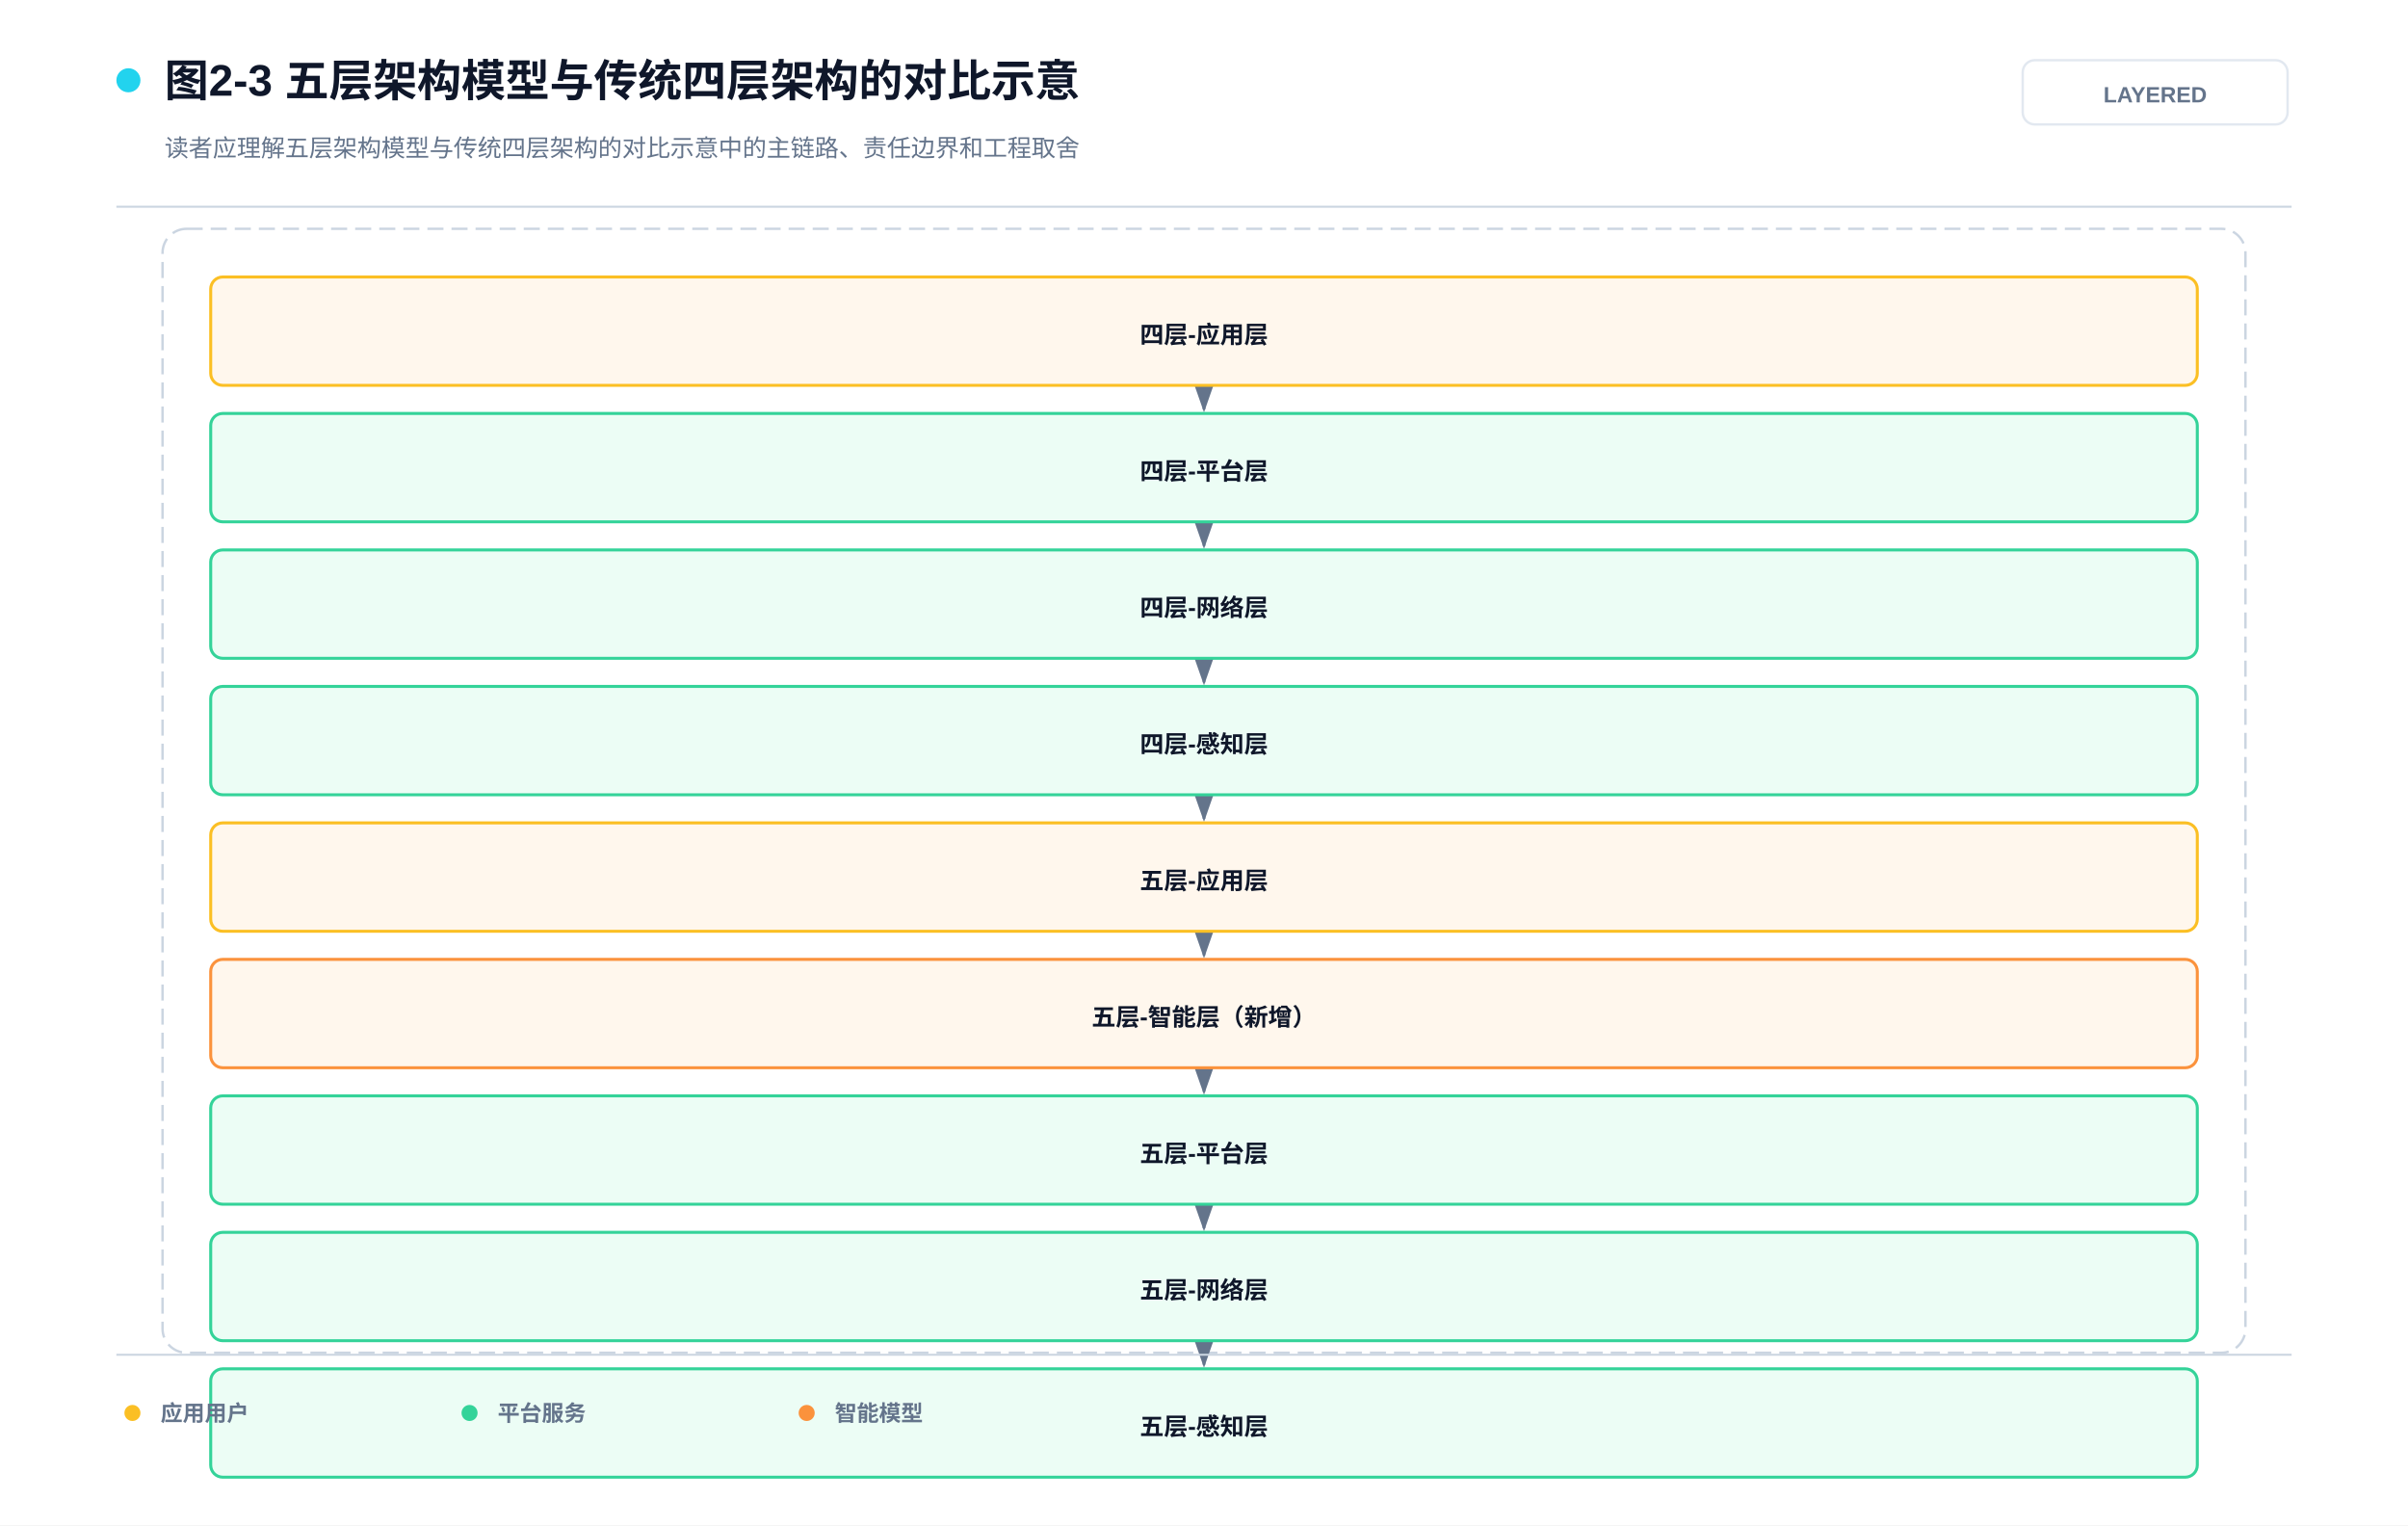
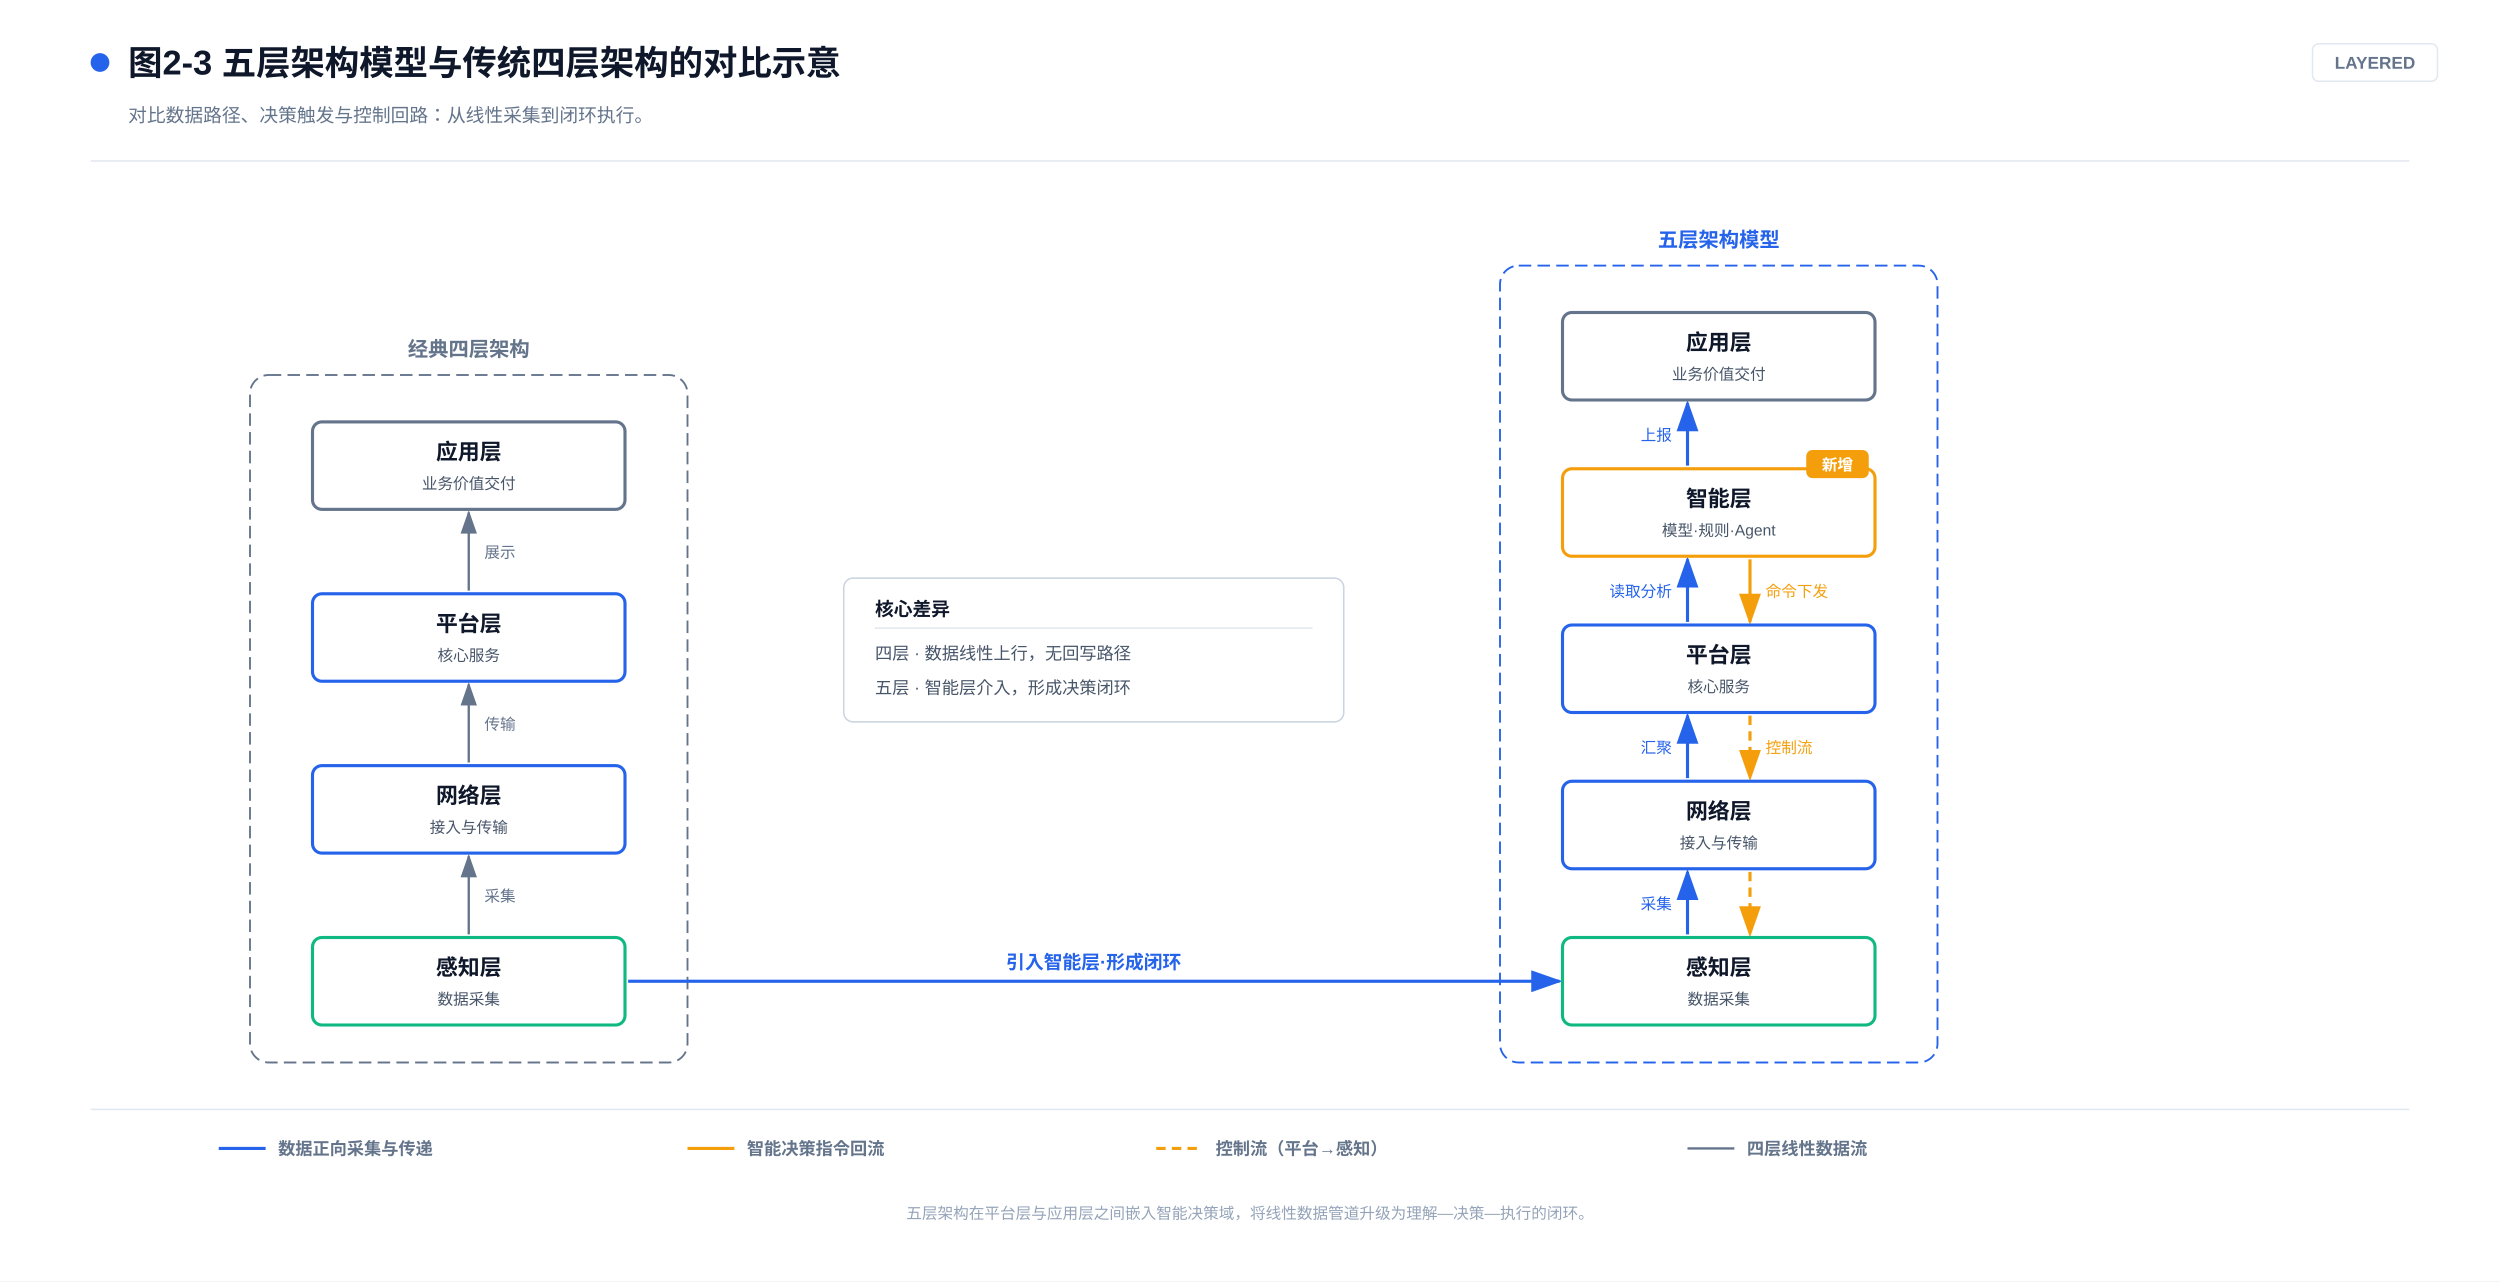
- <svg xmlns="http://www.w3.org/2000/svg" width="1200" height="760" viewBox="0 0 1200 760" role="img" aria-label="图2-3 五层架构模型与传统四层架构的对比示意" data-style="architecture-diagram-white-book">
+ <svg xmlns="http://www.w3.org/2000/svg" width="1600" height="820" viewBox="0 0 1600 820" role="img" aria-label="图2-3 五层架构模型与传统四层架构的对比示意" data-style="architecture-diagram-wireframe-white" font-family="'JetBrains Mono','PingFang SC','Microsoft YaHei',Arial,sans-serif">
  <defs>
-     <marker id="arrowhead" markerWidth="10" markerHeight="7" refX="9" refY="3.5" orient="auto">
-       <polygon points="0 0, 10 3.5, 0 7" fill="#64748B" />
+     <marker id="ah-blue" markerWidth="10" markerHeight="7" refX="9" refY="3.5" orient="auto">
+       <polygon points="0 0,10 3.5,0 7" fill="#2563EB" />
+     </marker>
+     <marker id="ah-orange" markerWidth="10" markerHeight="7" refX="9" refY="3.5" orient="auto">
+       <polygon points="0 0,10 3.5,0 7" fill="#F59E0B" />
+     </marker>
+     <marker id="ah-gray" markerWidth="10" markerHeight="7" refX="9" refY="3.5" orient="auto">
+       <polygon points="0 0,10 3.5,0 7" fill="#64748B" />
    </marker>
  </defs>
-   <rect x="0" y="0" width="1200" height="760" fill="#FFFFFF" />
-   <circle cx="64" cy="40" r="6" fill="#22D3EE" />
-   <text x="82" y="48" fill="#0F172A" font-size="22" font-family="'JetBrains Mono', 'PingFang SC', 'Microsoft YaHei', Arial, sans-serif" font-weight="700">图2-3 五层架构模型与传统四层架构的对比示意</text>
-   <text x="82.0" y="78.0" fill="#64748B" font-size="12" font-family="'JetBrains Mono', 'PingFang SC', 'Microsoft YaHei', Arial, sans-serif" font-weight="500" text-anchor="start">读者应理解五层架构模型与传统四层架构的对比示意中的主链路、责任边界和工程取舍</text>
-   <rect x="1008.0" y="30.0" width="132.0" height="32.0" rx="6.0" fill="#FFFFFF" stroke="#E2E8F0" stroke-width="1.2" />
-   <text x="1074" y="51" fill="#64748B" font-size="11" font-family="'JetBrains Mono', 'PingFang SC', 'Microsoft YaHei', Arial, sans-serif" font-weight="700" text-anchor="middle">LAYERED</text>
-   <line x1="58" y1="103" x2="1142" y2="103" stroke="#CBD5E1" stroke-width="1" />
-   <rect x="81.0" y="114.0" width="1038.0" height="560.0" rx="12.0" fill="#FFFFFF" stroke="#CBD5E1" stroke-width="1.2" stroke-dasharray="8 4" />
-   <line x1="600.0" y1="194.0" x2="600.0" y2="204.0" stroke="#94A3B8" stroke-width="1.5" marker-end="url(#arrowhead)" />
-   <line x1="600.0" y1="262.0" x2="600.0" y2="272.0" stroke="#94A3B8" stroke-width="1.5" marker-end="url(#arrowhead)" />
-   <line x1="600.0" y1="330.0" x2="600.0" y2="340.0" stroke="#94A3B8" stroke-width="1.5" marker-end="url(#arrowhead)" />
-   <line x1="600.0" y1="398.0" x2="600.0" y2="408.0" stroke="#94A3B8" stroke-width="1.5" marker-end="url(#arrowhead)" />
-   <line x1="600.0" y1="466.0" x2="600.0" y2="476.0" stroke="#94A3B8" stroke-width="1.5" marker-end="url(#arrowhead)" />
-   <line x1="600.0" y1="534.0" x2="600.0" y2="544.0" stroke="#94A3B8" stroke-width="1.5" marker-end="url(#arrowhead)" />
-   <line x1="600.0" y1="602.0" x2="600.0" y2="612.0" stroke="#94A3B8" stroke-width="1.5" marker-end="url(#arrowhead)" />
-   <line x1="600.0" y1="670.0" x2="600.0" y2="680.0" stroke="#94A3B8" stroke-width="1.5" marker-end="url(#arrowhead)" />
-   <rect x="105.0" y="138.0" width="990.0" height="54.0" rx="6.0" fill="#FFF7ED" stroke="#FBBF24" stroke-width="1.5" />
-   <text x="600.0" y="171.0" fill="#0F172A" font-size="12" font-family="'JetBrains Mono', 'PingFang SC', 'Microsoft YaHei', Arial, sans-serif" font-weight="700" text-anchor="middle">四层-应用层</text>
-   <rect x="105.0" y="206.0" width="990.0" height="54.0" rx="6.0" fill="#ECFDF5" stroke="#34D399" stroke-width="1.5" />
-   <text x="600.0" y="239.0" fill="#0F172A" font-size="12" font-family="'JetBrains Mono', 'PingFang SC', 'Microsoft YaHei', Arial, sans-serif" font-weight="700" text-anchor="middle">四层-平台层</text>
-   <rect x="105.0" y="274.0" width="990.0" height="54.0" rx="6.0" fill="#ECFDF5" stroke="#34D399" stroke-width="1.5" />
-   <text x="600.0" y="307.0" fill="#0F172A" font-size="12" font-family="'JetBrains Mono', 'PingFang SC', 'Microsoft YaHei', Arial, sans-serif" font-weight="700" text-anchor="middle">四层-网络层</text>
-   <rect x="105.0" y="342.0" width="990.0" height="54.0" rx="6.0" fill="#ECFDF5" stroke="#34D399" stroke-width="1.5" />
-   <text x="600.0" y="375.0" fill="#0F172A" font-size="12" font-family="'JetBrains Mono', 'PingFang SC', 'Microsoft YaHei', Arial, sans-serif" font-weight="700" text-anchor="middle">四层-感知层</text>
-   <rect x="105.0" y="410.0" width="990.0" height="54.0" rx="6.0" fill="#FFF7ED" stroke="#FBBF24" stroke-width="1.5" />
-   <text x="600.0" y="443.0" fill="#0F172A" font-size="12" font-family="'JetBrains Mono', 'PingFang SC', 'Microsoft YaHei', Arial, sans-serif" font-weight="700" text-anchor="middle">五层-应用层</text>
-   <rect x="105.0" y="478.0" width="990.0" height="54.0" rx="6.0" fill="#FFF7ED" stroke="#FB923C" stroke-width="1.5" />
-   <text x="600.0" y="511.0" fill="#0F172A" font-size="12" font-family="'JetBrains Mono', 'PingFang SC', 'Microsoft YaHei', Arial, sans-serif" font-weight="700" text-anchor="middle">五层-智能层（新增）</text>
-   <rect x="105.0" y="546.0" width="990.0" height="54.0" rx="6.0" fill="#ECFDF5" stroke="#34D399" stroke-width="1.5" />
-   <text x="600.0" y="579.0" fill="#0F172A" font-size="12" font-family="'JetBrains Mono', 'PingFang SC', 'Microsoft YaHei', Arial, sans-serif" font-weight="700" text-anchor="middle">五层-平台层</text>
-   <rect x="105.0" y="614.0" width="990.0" height="54.0" rx="6.0" fill="#ECFDF5" stroke="#34D399" stroke-width="1.5" />
-   <text x="600.0" y="647.0" fill="#0F172A" font-size="12" font-family="'JetBrains Mono', 'PingFang SC', 'Microsoft YaHei', Arial, sans-serif" font-weight="700" text-anchor="middle">五层-网络层</text>
-   <rect x="105.0" y="682.0" width="990.0" height="54.0" rx="6.0" fill="#ECFDF5" stroke="#34D399" stroke-width="1.5" />
-   <text x="600.0" y="715.0" fill="#0F172A" font-size="12" font-family="'JetBrains Mono', 'PingFang SC', 'Microsoft YaHei', Arial, sans-serif" font-weight="700" text-anchor="middle">五层-感知层</text>
-   <line x1="58" y1="675" x2="1142" y2="675" stroke="#CBD5E1" stroke-width="1" />
-   <circle cx="66.0" cy="704.0" r="4" fill="#FBBF24" />
-   <text x="80.0" y="708.0" fill="#64748B" font-size="11" font-family="'JetBrains Mono', 'PingFang SC', 'Microsoft YaHei', Arial, sans-serif" font-weight="600" text-anchor="start">应用用户</text>
-   <circle cx="234.0" cy="704.0" r="4" fill="#34D399" />
-   <text x="248.0" y="708.0" fill="#64748B" font-size="11" font-family="'JetBrains Mono', 'PingFang SC', 'Microsoft YaHei', Arial, sans-serif" font-weight="600" text-anchor="start">平台服务</text>
-   <circle cx="402.0" cy="704.0" r="4" fill="#FB923C" />
-   <text x="416.0" y="708.0" fill="#64748B" font-size="11" font-family="'JetBrains Mono', 'PingFang SC', 'Microsoft YaHei', Arial, sans-serif" font-weight="600" text-anchor="start">智能模型</text>
+   <rect x="0" y="0" width="1600" height="820" fill="#FFFFFF" />
+   <circle cx="64" cy="40" r="6" fill="#2563EB" />
+   <text x="82" y="48" fill="#0F172A" font-size="22" font-weight="700">图2-3 五层架构模型与传统四层架构的对比示意</text>
+   <text x="82" y="78" fill="#64748B" font-size="12" font-weight="500">对比数据路径、决策触发与控制回路：从线性采集到闭环执行。</text>
+   <rect x="1480" y="28" width="80" height="24" rx="4" fill="#FFFFFF" stroke="#E2E8F0" stroke-width="1" />
+   <text x="1520" y="44" fill="#64748B" font-size="11" font-weight="700" text-anchor="middle">LAYERED</text>
+   <line x1="58" y1="103" x2="1542" y2="103" stroke="#E2E8F0" stroke-width="1" />
+   <rect x="160" y="240" width="280" height="440" rx="12" fill="none" stroke="#64748B" stroke-width="1.2" stroke-dasharray="8 4" />
+   <text x="300" y="228" fill="#64748B" font-size="13" font-weight="700" text-anchor="middle">经典四层架构</text>
+   <rect x="960" y="170" width="280" height="510" rx="12" fill="none" stroke="#2563EB" stroke-width="1.2" stroke-dasharray="8 4" />
+   <text x="1100" y="158" fill="#2563EB" font-size="13" font-weight="700" text-anchor="middle">五层架构模型</text>
+   <line x1="300" y1="598" x2="300" y2="548" stroke="#64748B" stroke-width="1.5" marker-end="url(#ah-gray)" />
+   <line x1="300" y1="488" x2="300" y2="438" stroke="#64748B" stroke-width="1.5" marker-end="url(#ah-gray)" />
+   <line x1="300" y1="378" x2="300" y2="328" stroke="#64748B" stroke-width="1.5" marker-end="url(#ah-gray)" />
+   <line x1="1080" y1="598" x2="1080" y2="558" stroke="#2563EB" stroke-width="2" marker-end="url(#ah-blue)" />
+   <line x1="1080" y1="498" x2="1080" y2="458" stroke="#2563EB" stroke-width="2" marker-end="url(#ah-blue)" />
+   <line x1="1080" y1="398" x2="1080" y2="358" stroke="#2563EB" stroke-width="2" marker-end="url(#ah-blue)" />
+   <line x1="1080" y1="298" x2="1080" y2="258" stroke="#2563EB" stroke-width="2" marker-end="url(#ah-blue)" />
+   <line x1="1120" y1="358" x2="1120" y2="398" stroke="#F59E0B" stroke-width="2" marker-end="url(#ah-orange)" />
+   <line x1="1120" y1="458" x2="1120" y2="498" stroke="#F59E0B" stroke-width="2" stroke-dasharray="6 4" marker-end="url(#ah-orange)" />
+   <line x1="1120" y1="558" x2="1120" y2="598" stroke="#F59E0B" stroke-width="2" stroke-dasharray="6 4" marker-end="url(#ah-orange)" />
+   <line x1="402" y1="628" x2="998" y2="628" stroke="#2563EB" stroke-width="2" marker-end="url(#ah-blue)" />
+   <text x="700" y="620" fill="#2563EB" font-size="12" font-weight="600" text-anchor="middle">引入智能层·形成闭环</text>
+   <rect x="200" y="270" width="200" height="56" rx="6" fill="#FFFFFF" stroke="#64748B" stroke-width="2" />
+   <text x="300" y="294" fill="#0F172A" font-size="14" font-weight="700" text-anchor="middle">应用层</text>
+   <text x="300" y="313" fill="#475569" font-size="10" font-weight="500" text-anchor="middle">业务价值交付</text>
+   <rect x="200" y="380" width="200" height="56" rx="6" fill="#FFFFFF" stroke="#2563EB" stroke-width="2" />
+   <text x="300" y="404" fill="#0F172A" font-size="14" font-weight="700" text-anchor="middle">平台层</text>
+   <text x="300" y="423" fill="#475569" font-size="10" font-weight="500" text-anchor="middle">核心服务</text>
+   <rect x="200" y="490" width="200" height="56" rx="6" fill="#FFFFFF" stroke="#2563EB" stroke-width="2" />
+   <text x="300" y="514" fill="#0F172A" font-size="14" font-weight="700" text-anchor="middle">网络层</text>
+   <text x="300" y="533" fill="#475569" font-size="10" font-weight="500" text-anchor="middle">接入与传输</text>
+   <rect x="200" y="600" width="200" height="56" rx="6" fill="#FFFFFF" stroke="#10B981" stroke-width="2" />
+   <text x="300" y="624" fill="#0F172A" font-size="14" font-weight="700" text-anchor="middle">感知层</text>
+   <text x="300" y="643" fill="#475569" font-size="10" font-weight="500" text-anchor="middle">数据采集</text>
+   <rect x="1000" y="200" width="200" height="56" rx="6" fill="#FFFFFF" stroke="#64748B" stroke-width="2" />
+   <text x="1100" y="224" fill="#0F172A" font-size="14" font-weight="700" text-anchor="middle">应用层</text>
+   <text x="1100" y="243" fill="#475569" font-size="10" font-weight="500" text-anchor="middle">业务价值交付</text>
+   <rect x="1000" y="300" width="200" height="56" rx="6" fill="#FFFFFF" stroke="#F59E0B" stroke-width="2" />
+   <text x="1100" y="324" fill="#0F172A" font-size="14" font-weight="700" text-anchor="middle">智能层</text>
+   <text x="1100" y="343" fill="#475569" font-size="10" font-weight="500" text-anchor="middle">模型·规则·Agent</text>
+   <rect x="1156" y="288" width="40" height="18" rx="4" fill="#F59E0B" />
+   <text x="1176" y="301" fill="#FFFFFF" font-size="10" font-weight="700" text-anchor="middle">新增</text>
+   <rect x="1000" y="400" width="200" height="56" rx="6" fill="#FFFFFF" stroke="#2563EB" stroke-width="2" />
+   <text x="1100" y="424" fill="#0F172A" font-size="14" font-weight="700" text-anchor="middle">平台层</text>
+   <text x="1100" y="443" fill="#475569" font-size="10" font-weight="500" text-anchor="middle">核心服务</text>
+   <rect x="1000" y="500" width="200" height="56" rx="6" fill="#FFFFFF" stroke="#2563EB" stroke-width="2" />
+   <text x="1100" y="524" fill="#0F172A" font-size="14" font-weight="700" text-anchor="middle">网络层</text>
+   <text x="1100" y="543" fill="#475569" font-size="10" font-weight="500" text-anchor="middle">接入与传输</text>
+   <rect x="1000" y="600" width="200" height="56" rx="6" fill="#FFFFFF" stroke="#10B981" stroke-width="2" />
+   <text x="1100" y="624" fill="#0F172A" font-size="14" font-weight="700" text-anchor="middle">感知层</text>
+   <text x="1100" y="643" fill="#475569" font-size="10" font-weight="500" text-anchor="middle">数据采集</text>
+   <text x="310" y="577" fill="#64748B" font-size="10" font-weight="500">采集</text>
+   <text x="310" y="467" fill="#64748B" font-size="10" font-weight="500">传输</text>
+   <text x="310" y="357" fill="#64748B" font-size="10" font-weight="500">展示</text>
+   <text x="1070" y="582" fill="#2563EB" font-size="10" font-weight="500" text-anchor="end">采集</text>
+   <text x="1070" y="482" fill="#2563EB" font-size="10" font-weight="500" text-anchor="end">汇聚</text>
+   <text x="1070" y="382" fill="#2563EB" font-size="10" font-weight="500" text-anchor="end">读取分析</text>
+   <text x="1070" y="282" fill="#2563EB" font-size="10" font-weight="500" text-anchor="end">上报</text>
+   <text x="1130" y="382" fill="#F59E0B" font-size="10" font-weight="500">命令下发</text>
+   <text x="1130" y="482" fill="#F59E0B" font-size="10" font-weight="500">控制流</text>
+   <rect x="540" y="370" width="320" height="92" rx="6" fill="#FFFFFF" stroke="#CBD5E1" stroke-width="1" />
+   <text x="560" y="394" fill="#0F172A" font-size="12" font-weight="700">核心差异</text>
+   <line x1="560" y1="402" x2="840" y2="402" stroke="#E2E8F0" stroke-width="1" />
+   <text x="560" y="422" fill="#475569" font-size="11" font-weight="500">四层 · 数据线性上行，无回写路径</text>
+   <text x="560" y="444" fill="#475569" font-size="11" font-weight="500">五层 · 智能层介入，形成决策闭环</text>
+   <line x1="58" y1="710" x2="1542" y2="710" stroke="#E2E8F0" stroke-width="1" />
+   <line x1="140" y1="735" x2="170" y2="735" stroke="#2563EB" stroke-width="2" />
+   <text x="178" y="739" fill="#64748B" font-size="11" font-weight="600">数据正向采集与传递</text>
+   <line x1="440" y1="735" x2="470" y2="735" stroke="#F59E0B" stroke-width="2" />
+   <text x="478" y="739" fill="#64748B" font-size="11" font-weight="600">智能决策指令回流</text>
+   <line x1="740" y1="735" x2="770" y2="735" stroke="#F59E0B" stroke-width="2" stroke-dasharray="6 4" />
+   <text x="778" y="739" fill="#64748B" font-size="11" font-weight="600">控制流（平台→感知）</text>
+   <line x1="1080" y1="735" x2="1110" y2="735" stroke="#64748B" stroke-width="1.5" />
+   <text x="1118" y="739" fill="#64748B" font-size="11" font-weight="600">四层线性数据流</text>
+   <text x="800" y="780" fill="#94A3B8" font-size="10" text-anchor="middle">五层架构在平台层与应用层之间嵌入智能决策域，将线性数据管道升级为理解—决策—执行的闭环。</text>
</svg>
